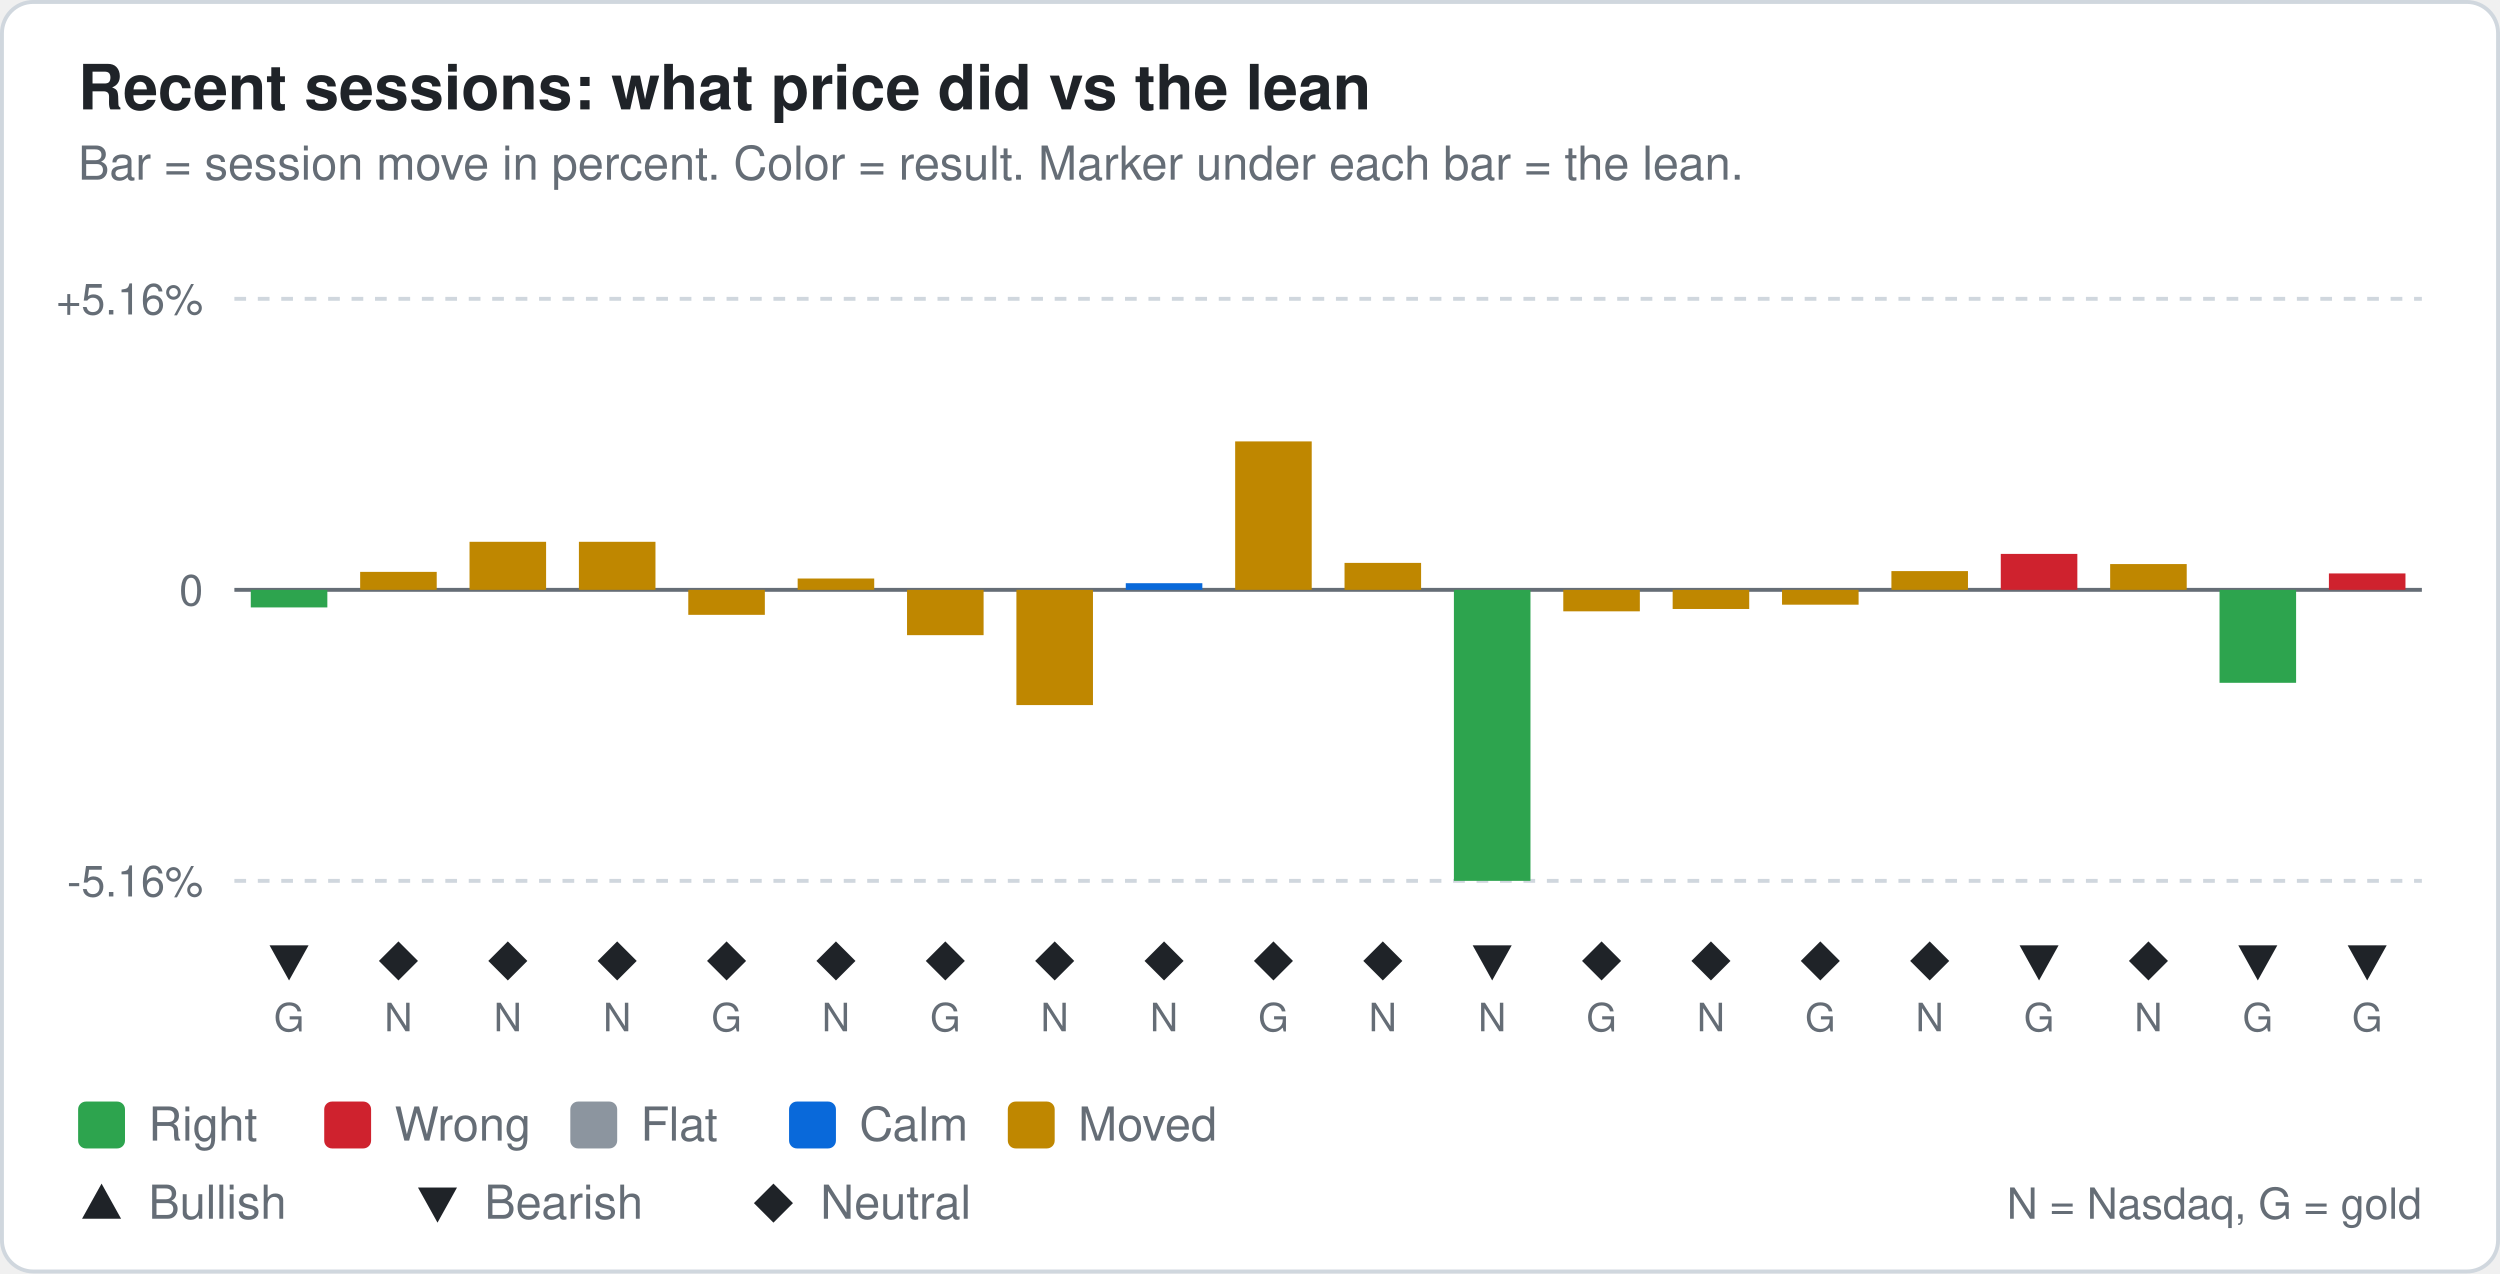
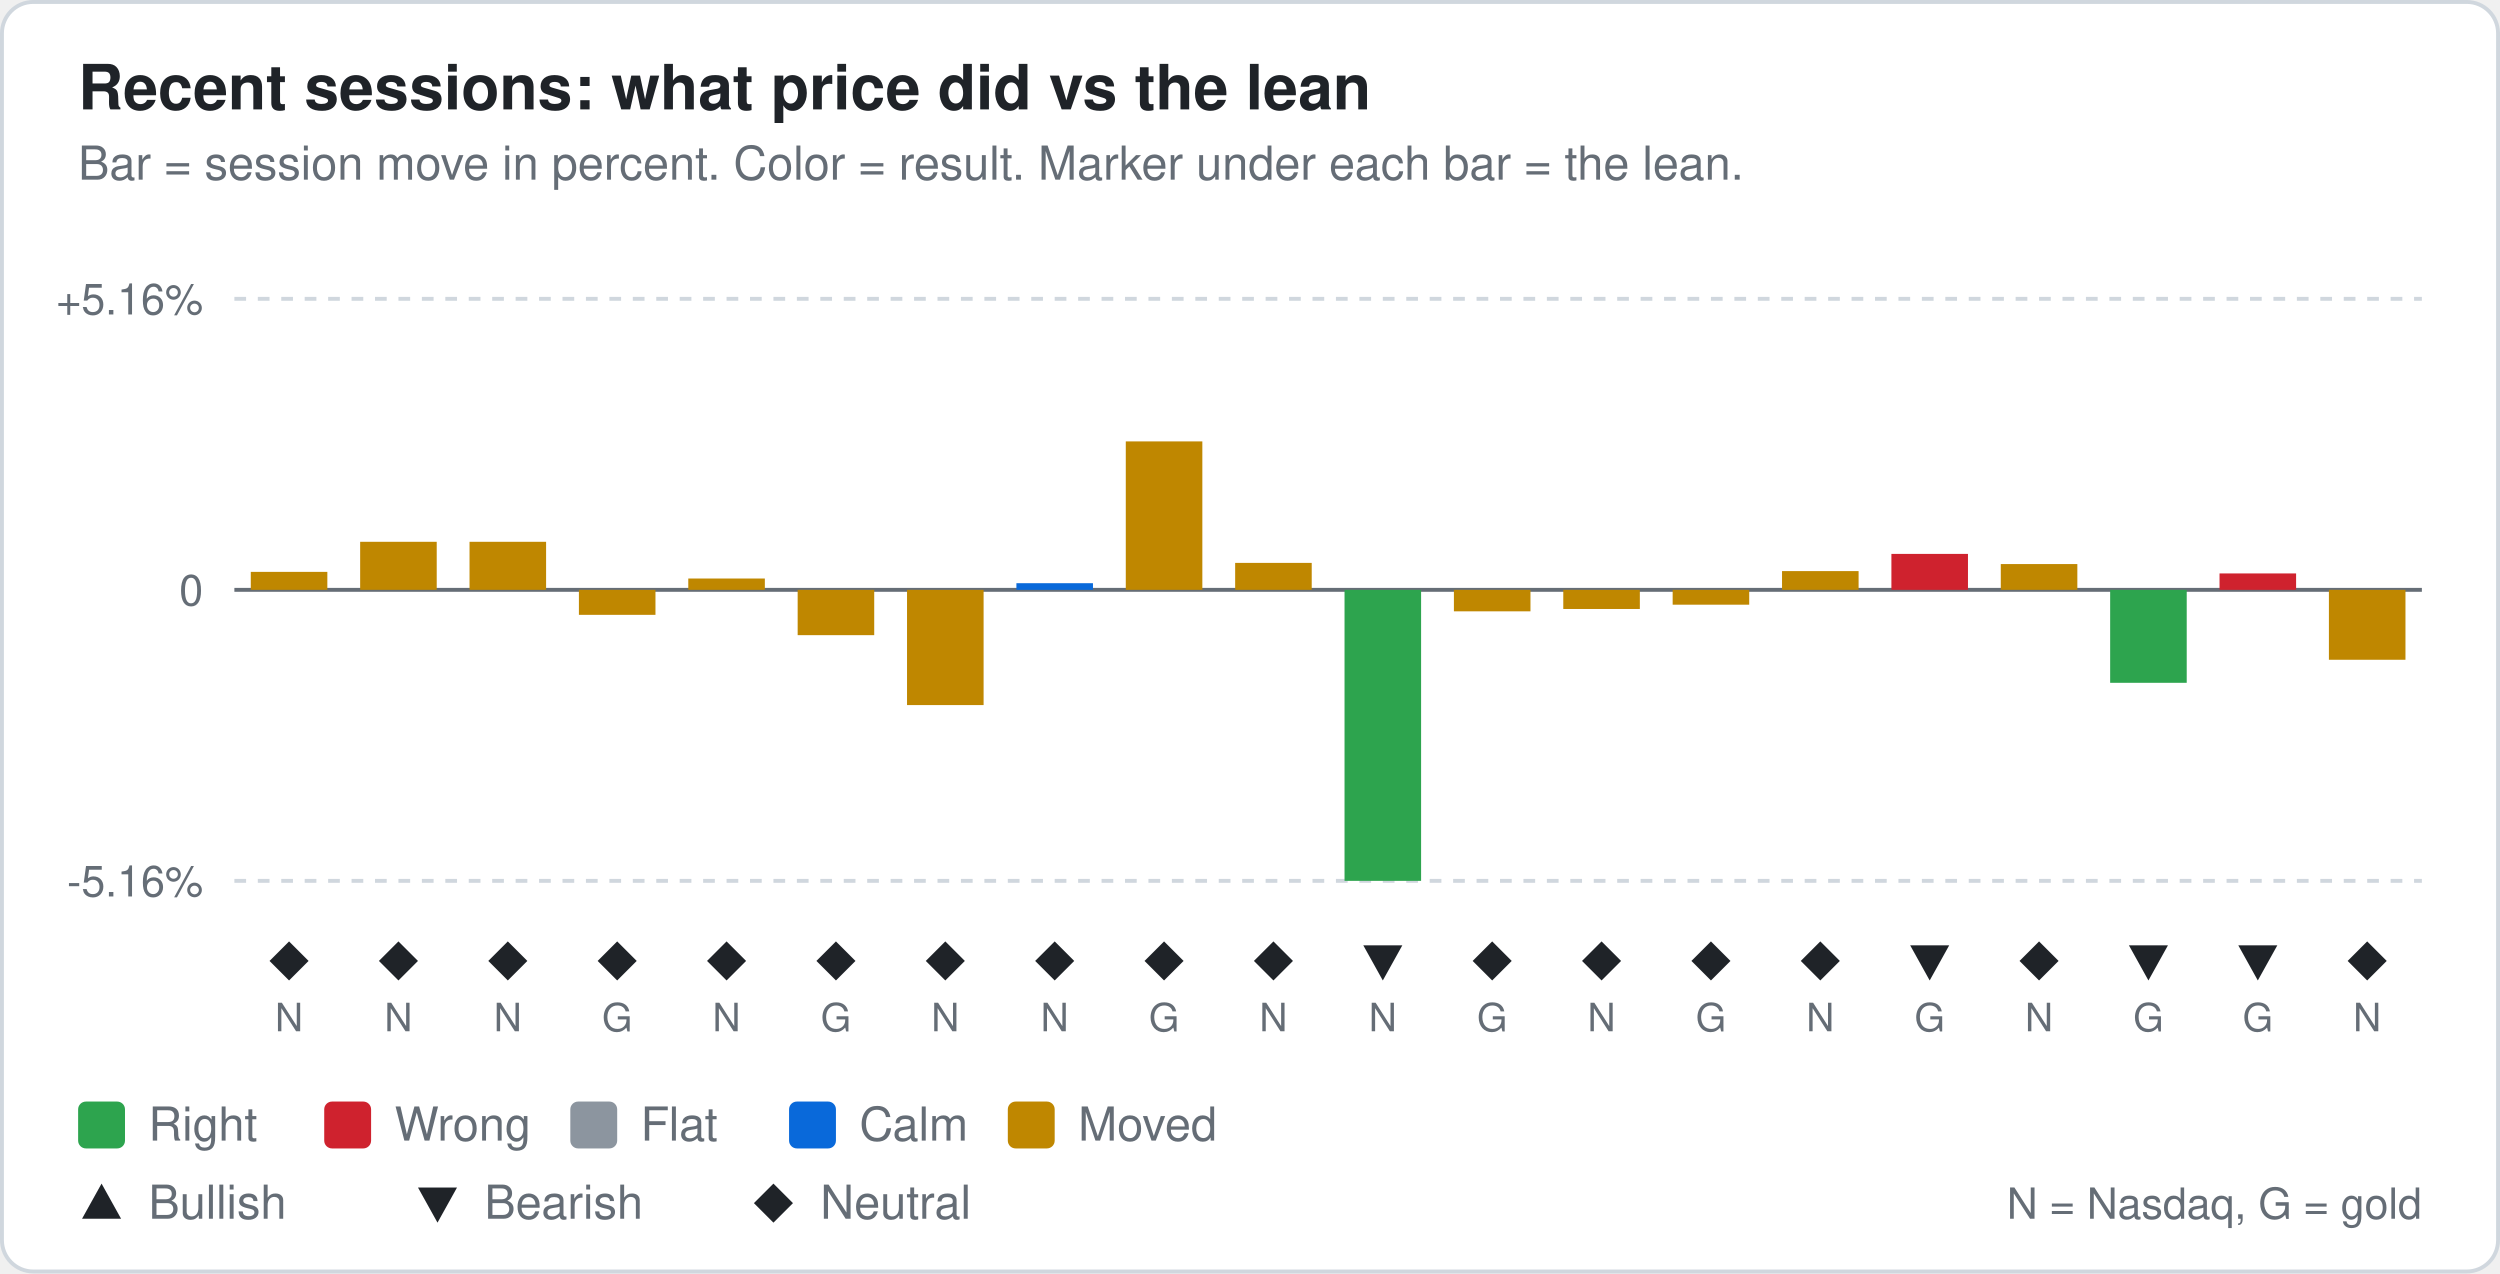
<svg xmlns="http://www.w3.org/2000/svg" width="640" height="326" viewBox="0 0 640 326" font-family="Helvetica, Arial, sans-serif">
  <rect x="0.5" y="0.5" width="639" height="325" rx="8" fill="#ffffff" stroke="#d0d7de" />
  <text x="20" y="28" font-size="16" font-weight="bold" fill="#1f2328">Recent sessions: what price did vs the lean</text>
  <text x="20" y="46" font-size="12" fill="#656d76">Bar = session move in percent. Color = result. Marker under each bar = the lean.</text>
  <line x1="60" y1="151.0" x2="620" y2="151.0" stroke="#656d76" />
  <line x1="60" y1="76.5" x2="620" y2="76.5" stroke="#d0d7de" stroke-dasharray="3 3" />
  <text x="52" y="80.5" font-size="11" text-anchor="end" fill="#656d76">+5.16%</text>
  <line x1="60" y1="225.5" x2="620" y2="225.5" stroke="#d0d7de" stroke-dasharray="3 3" />
  <text x="52" y="229.5" font-size="11" text-anchor="end" fill="#656d76">-5.16%</text>
  <text x="52" y="155.0" font-size="11" text-anchor="end" fill="#656d76">0</text>
-   <rect x="64.2" y="151.0" width="19.6" height="4.5" fill="#2da44e" />
-   <polygon points="69.0,242.0 79.0,242.0 74.0,251.0" fill="#1f2328" />
-   <text x="74.0" y="264" font-size="10" text-anchor="middle" fill="#656d76">G</text>
-   <rect x="92.2" y="146.4" width="19.6" height="4.6" fill="#bf8700" />
+   <rect x="64.2" y="146.4" width="19.6" height="4.6" fill="#bf8700" />
+   <polygon points="74.0,241.0 79.0,246.0 74.0,251.0 69.0,246.0" fill="#1f2328" />
+   <text x="74.0" y="264" font-size="10" text-anchor="middle" fill="#656d76">N</text>
+   <rect x="92.2" y="138.7" width="19.6" height="12.3" fill="#bf8700" />
  <polygon points="102.0,241.0 107.0,246.0 102.0,251.0 97.0,246.0" fill="#1f2328" />
  <text x="102.0" y="264" font-size="10" text-anchor="middle" fill="#656d76">N</text>
  <rect x="120.2" y="138.7" width="19.6" height="12.3" fill="#bf8700" />
  <polygon points="130.0,241.0 135.0,246.0 130.0,251.0 125.0,246.0" fill="#1f2328" />
  <text x="130.0" y="264" font-size="10" text-anchor="middle" fill="#656d76">N</text>
-   <rect x="148.2" y="138.7" width="19.6" height="12.3" fill="#bf8700" />
+   <rect x="148.2" y="151.0" width="19.6" height="6.4" fill="#bf8700" />
  <polygon points="158.0,241.0 163.0,246.0 158.0,251.0 153.0,246.0" fill="#1f2328" />
-   <text x="158.0" y="264" font-size="10" text-anchor="middle" fill="#656d76">N</text>
-   <rect x="176.2" y="151.0" width="19.6" height="6.4" fill="#bf8700" />
+   <text x="158.0" y="264" font-size="10" text-anchor="middle" fill="#656d76">G</text>
+   <rect x="176.2" y="148.1" width="19.6" height="2.9" fill="#bf8700" />
  <polygon points="186.0,241.0 191.0,246.0 186.0,251.0 181.0,246.0" fill="#1f2328" />
-   <text x="186.0" y="264" font-size="10" text-anchor="middle" fill="#656d76">G</text>
-   <rect x="204.2" y="148.1" width="19.6" height="2.9" fill="#bf8700" />
+   <text x="186.0" y="264" font-size="10" text-anchor="middle" fill="#656d76">N</text>
+   <rect x="204.2" y="151.0" width="19.6" height="11.6" fill="#bf8700" />
  <polygon points="214.0,241.0 219.0,246.0 214.0,251.0 209.0,246.0" fill="#1f2328" />
-   <text x="214.0" y="264" font-size="10" text-anchor="middle" fill="#656d76">N</text>
-   <rect x="232.2" y="151.0" width="19.6" height="11.6" fill="#bf8700" />
+   <text x="214.0" y="264" font-size="10" text-anchor="middle" fill="#656d76">G</text>
+   <rect x="232.2" y="151.0" width="19.6" height="29.5" fill="#bf8700" />
  <polygon points="242.0,241.0 247.0,246.0 242.0,251.0 237.0,246.0" fill="#1f2328" />
-   <text x="242.0" y="264" font-size="10" text-anchor="middle" fill="#656d76">G</text>
-   <rect x="260.2" y="151.0" width="19.6" height="29.5" fill="#bf8700" />
+   <text x="242.0" y="264" font-size="10" text-anchor="middle" fill="#656d76">N</text>
+   <rect x="260.2" y="149.3" width="19.6" height="1.7" fill="#0969da" />
  <polygon points="270.0,241.0 275.0,246.0 270.0,251.0 265.0,246.0" fill="#1f2328" />
  <text x="270.0" y="264" font-size="10" text-anchor="middle" fill="#656d76">N</text>
-   <rect x="288.2" y="149.3" width="19.6" height="1.7" fill="#0969da" />
+   <rect x="288.2" y="113.0" width="19.6" height="38.0" fill="#bf8700" />
  <polygon points="298.0,241.0 303.0,246.0 298.0,251.0 293.0,246.0" fill="#1f2328" />
-   <text x="298.0" y="264" font-size="10" text-anchor="middle" fill="#656d76">N</text>
-   <rect x="316.2" y="113.0" width="19.6" height="38.0" fill="#bf8700" />
+   <text x="298.0" y="264" font-size="10" text-anchor="middle" fill="#656d76">G</text>
+   <rect x="316.2" y="144.1" width="19.6" height="6.9" fill="#bf8700" />
  <polygon points="326.0,241.0 331.0,246.0 326.0,251.0 321.0,246.0" fill="#1f2328" />
-   <text x="326.0" y="264" font-size="10" text-anchor="middle" fill="#656d76">G</text>
-   <rect x="344.2" y="144.1" width="19.6" height="6.9" fill="#bf8700" />
-   <polygon points="354.0,241.0 359.0,246.0 354.0,251.0 349.0,246.0" fill="#1f2328" />
+   <text x="326.0" y="264" font-size="10" text-anchor="middle" fill="#656d76">N</text>
+   <rect x="344.2" y="151.0" width="19.6" height="74.5" fill="#2da44e" />
+   <polygon points="349.0,242.0 359.0,242.0 354.0,251.0" fill="#1f2328" />
  <text x="354.0" y="264" font-size="10" text-anchor="middle" fill="#656d76">N</text>
-   <rect x="372.2" y="151.0" width="19.6" height="74.5" fill="#2da44e" />
-   <polygon points="377.0,242.0 387.0,242.0 382.0,251.0" fill="#1f2328" />
-   <text x="382.0" y="264" font-size="10" text-anchor="middle" fill="#656d76">N</text>
-   <rect x="400.2" y="151.0" width="19.6" height="5.5" fill="#bf8700" />
+   <rect x="372.2" y="151.0" width="19.6" height="5.5" fill="#bf8700" />
+   <polygon points="382.0,241.0 387.0,246.0 382.0,251.0 377.0,246.0" fill="#1f2328" />
+   <text x="382.0" y="264" font-size="10" text-anchor="middle" fill="#656d76">G</text>
+   <rect x="400.2" y="151.0" width="19.6" height="4.9" fill="#bf8700" />
  <polygon points="410.0,241.0 415.0,246.0 410.0,251.0 405.0,246.0" fill="#1f2328" />
-   <text x="410.0" y="264" font-size="10" text-anchor="middle" fill="#656d76">G</text>
-   <rect x="428.2" y="151.0" width="19.6" height="4.9" fill="#bf8700" />
+   <text x="410.0" y="264" font-size="10" text-anchor="middle" fill="#656d76">N</text>
+   <rect x="428.2" y="151.0" width="19.6" height="3.8" fill="#bf8700" />
  <polygon points="438.0,241.0 443.0,246.0 438.0,251.0 433.0,246.0" fill="#1f2328" />
-   <text x="438.0" y="264" font-size="10" text-anchor="middle" fill="#656d76">N</text>
-   <rect x="456.2" y="151.0" width="19.6" height="3.8" fill="#bf8700" />
+   <text x="438.0" y="264" font-size="10" text-anchor="middle" fill="#656d76">G</text>
+   <rect x="456.2" y="146.2" width="19.6" height="4.8" fill="#bf8700" />
  <polygon points="466.0,241.0 471.0,246.0 466.0,251.0 461.0,246.0" fill="#1f2328" />
-   <text x="466.0" y="264" font-size="10" text-anchor="middle" fill="#656d76">G</text>
-   <rect x="484.2" y="146.2" width="19.6" height="4.8" fill="#bf8700" />
-   <polygon points="494.0,241.0 499.0,246.0 494.0,251.0 489.0,246.0" fill="#1f2328" />
-   <text x="494.0" y="264" font-size="10" text-anchor="middle" fill="#656d76">N</text>
-   <rect x="512.2" y="141.8" width="19.6" height="9.2" fill="#cf222e" />
-   <polygon points="517.0,242.0 527.0,242.0 522.0,251.0" fill="#1f2328" />
-   <text x="522.0" y="264" font-size="10" text-anchor="middle" fill="#656d76">G</text>
-   <rect x="540.2" y="144.4" width="19.6" height="6.6" fill="#bf8700" />
-   <polygon points="550.0,241.0 555.0,246.0 550.0,251.0 545.0,246.0" fill="#1f2328" />
-   <text x="550.0" y="264" font-size="10" text-anchor="middle" fill="#656d76">N</text>
-   <rect x="568.2" y="151.0" width="19.6" height="23.8" fill="#2da44e" />
+   <text x="466.0" y="264" font-size="10" text-anchor="middle" fill="#656d76">N</text>
+   <rect x="484.2" y="141.8" width="19.6" height="9.2" fill="#cf222e" />
+   <polygon points="489.0,242.0 499.0,242.0 494.0,251.0" fill="#1f2328" />
+   <text x="494.0" y="264" font-size="10" text-anchor="middle" fill="#656d76">G</text>
+   <rect x="512.2" y="144.4" width="19.6" height="6.6" fill="#bf8700" />
+   <polygon points="522.0,241.0 527.0,246.0 522.0,251.0 517.0,246.0" fill="#1f2328" />
+   <text x="522.0" y="264" font-size="10" text-anchor="middle" fill="#656d76">N</text>
+   <rect x="540.2" y="151.0" width="19.6" height="23.8" fill="#2da44e" />
+   <polygon points="545.0,242.0 555.0,242.0 550.0,251.0" fill="#1f2328" />
+   <text x="550.0" y="264" font-size="10" text-anchor="middle" fill="#656d76">G</text>
+   <rect x="568.2" y="146.8" width="19.6" height="4.2" fill="#cf222e" />
  <polygon points="573.0,242.0 583.0,242.0 578.0,251.0" fill="#1f2328" />
  <text x="578.0" y="264" font-size="10" text-anchor="middle" fill="#656d76">G</text>
-   <rect x="596.2" y="146.8" width="19.6" height="4.2" fill="#cf222e" />
-   <polygon points="601.0,242.0 611.0,242.0 606.0,251.0" fill="#1f2328" />
-   <text x="606.0" y="264" font-size="10" text-anchor="middle" fill="#656d76">G</text>
+   <rect x="596.2" y="151.0" width="19.6" height="17.9" fill="#bf8700" />
+   <polygon points="606.0,241.0 611.0,246.0 606.0,251.0 601.0,246.0" fill="#1f2328" />
+   <text x="606.0" y="264" font-size="10" text-anchor="middle" fill="#656d76">N</text>
  <rect x="20" y="282" width="12" height="12" rx="2" fill="#2da44e" />
  <text x="38" y="292" font-size="12" fill="#656d76">Right</text>
  <rect x="83" y="282" width="12" height="12" rx="2" fill="#cf222e" />
  <text x="101" y="292" font-size="12" fill="#656d76">Wrong</text>
  <rect x="146" y="282" width="12" height="12" rx="2" fill="#8c959f" />
  <text x="164" y="292" font-size="12" fill="#656d76">Flat</text>
  <rect x="202" y="282" width="12" height="12" rx="2" fill="#0969da" />
  <text x="220" y="292" font-size="12" fill="#656d76">Calm</text>
  <rect x="258" y="282" width="12" height="12" rx="2" fill="#bf8700" />
  <text x="276" y="292" font-size="12" fill="#656d76">Moved</text>
  <polygon points="26.0,303.0 21.0,312.0 31.0,312.0" fill="#1f2328" />
  <text x="38" y="312" font-size="12" fill="#656d76">Bullish</text>
  <polygon points="107.0,304.0 117.0,304.0 112.0,313.0" fill="#1f2328" />
  <text x="124" y="312" font-size="12" fill="#656d76">Bearish</text>
  <polygon points="198.0,303.0 203.0,308.0 198.0,313.0 193.0,308.0" fill="#1f2328" />
  <text x="210" y="312" font-size="12" fill="#656d76">Neutral</text>
  <text x="620" y="312" font-size="11" text-anchor="end" fill="#656d76">N = Nasdaq, G = gold</text>
</svg>
